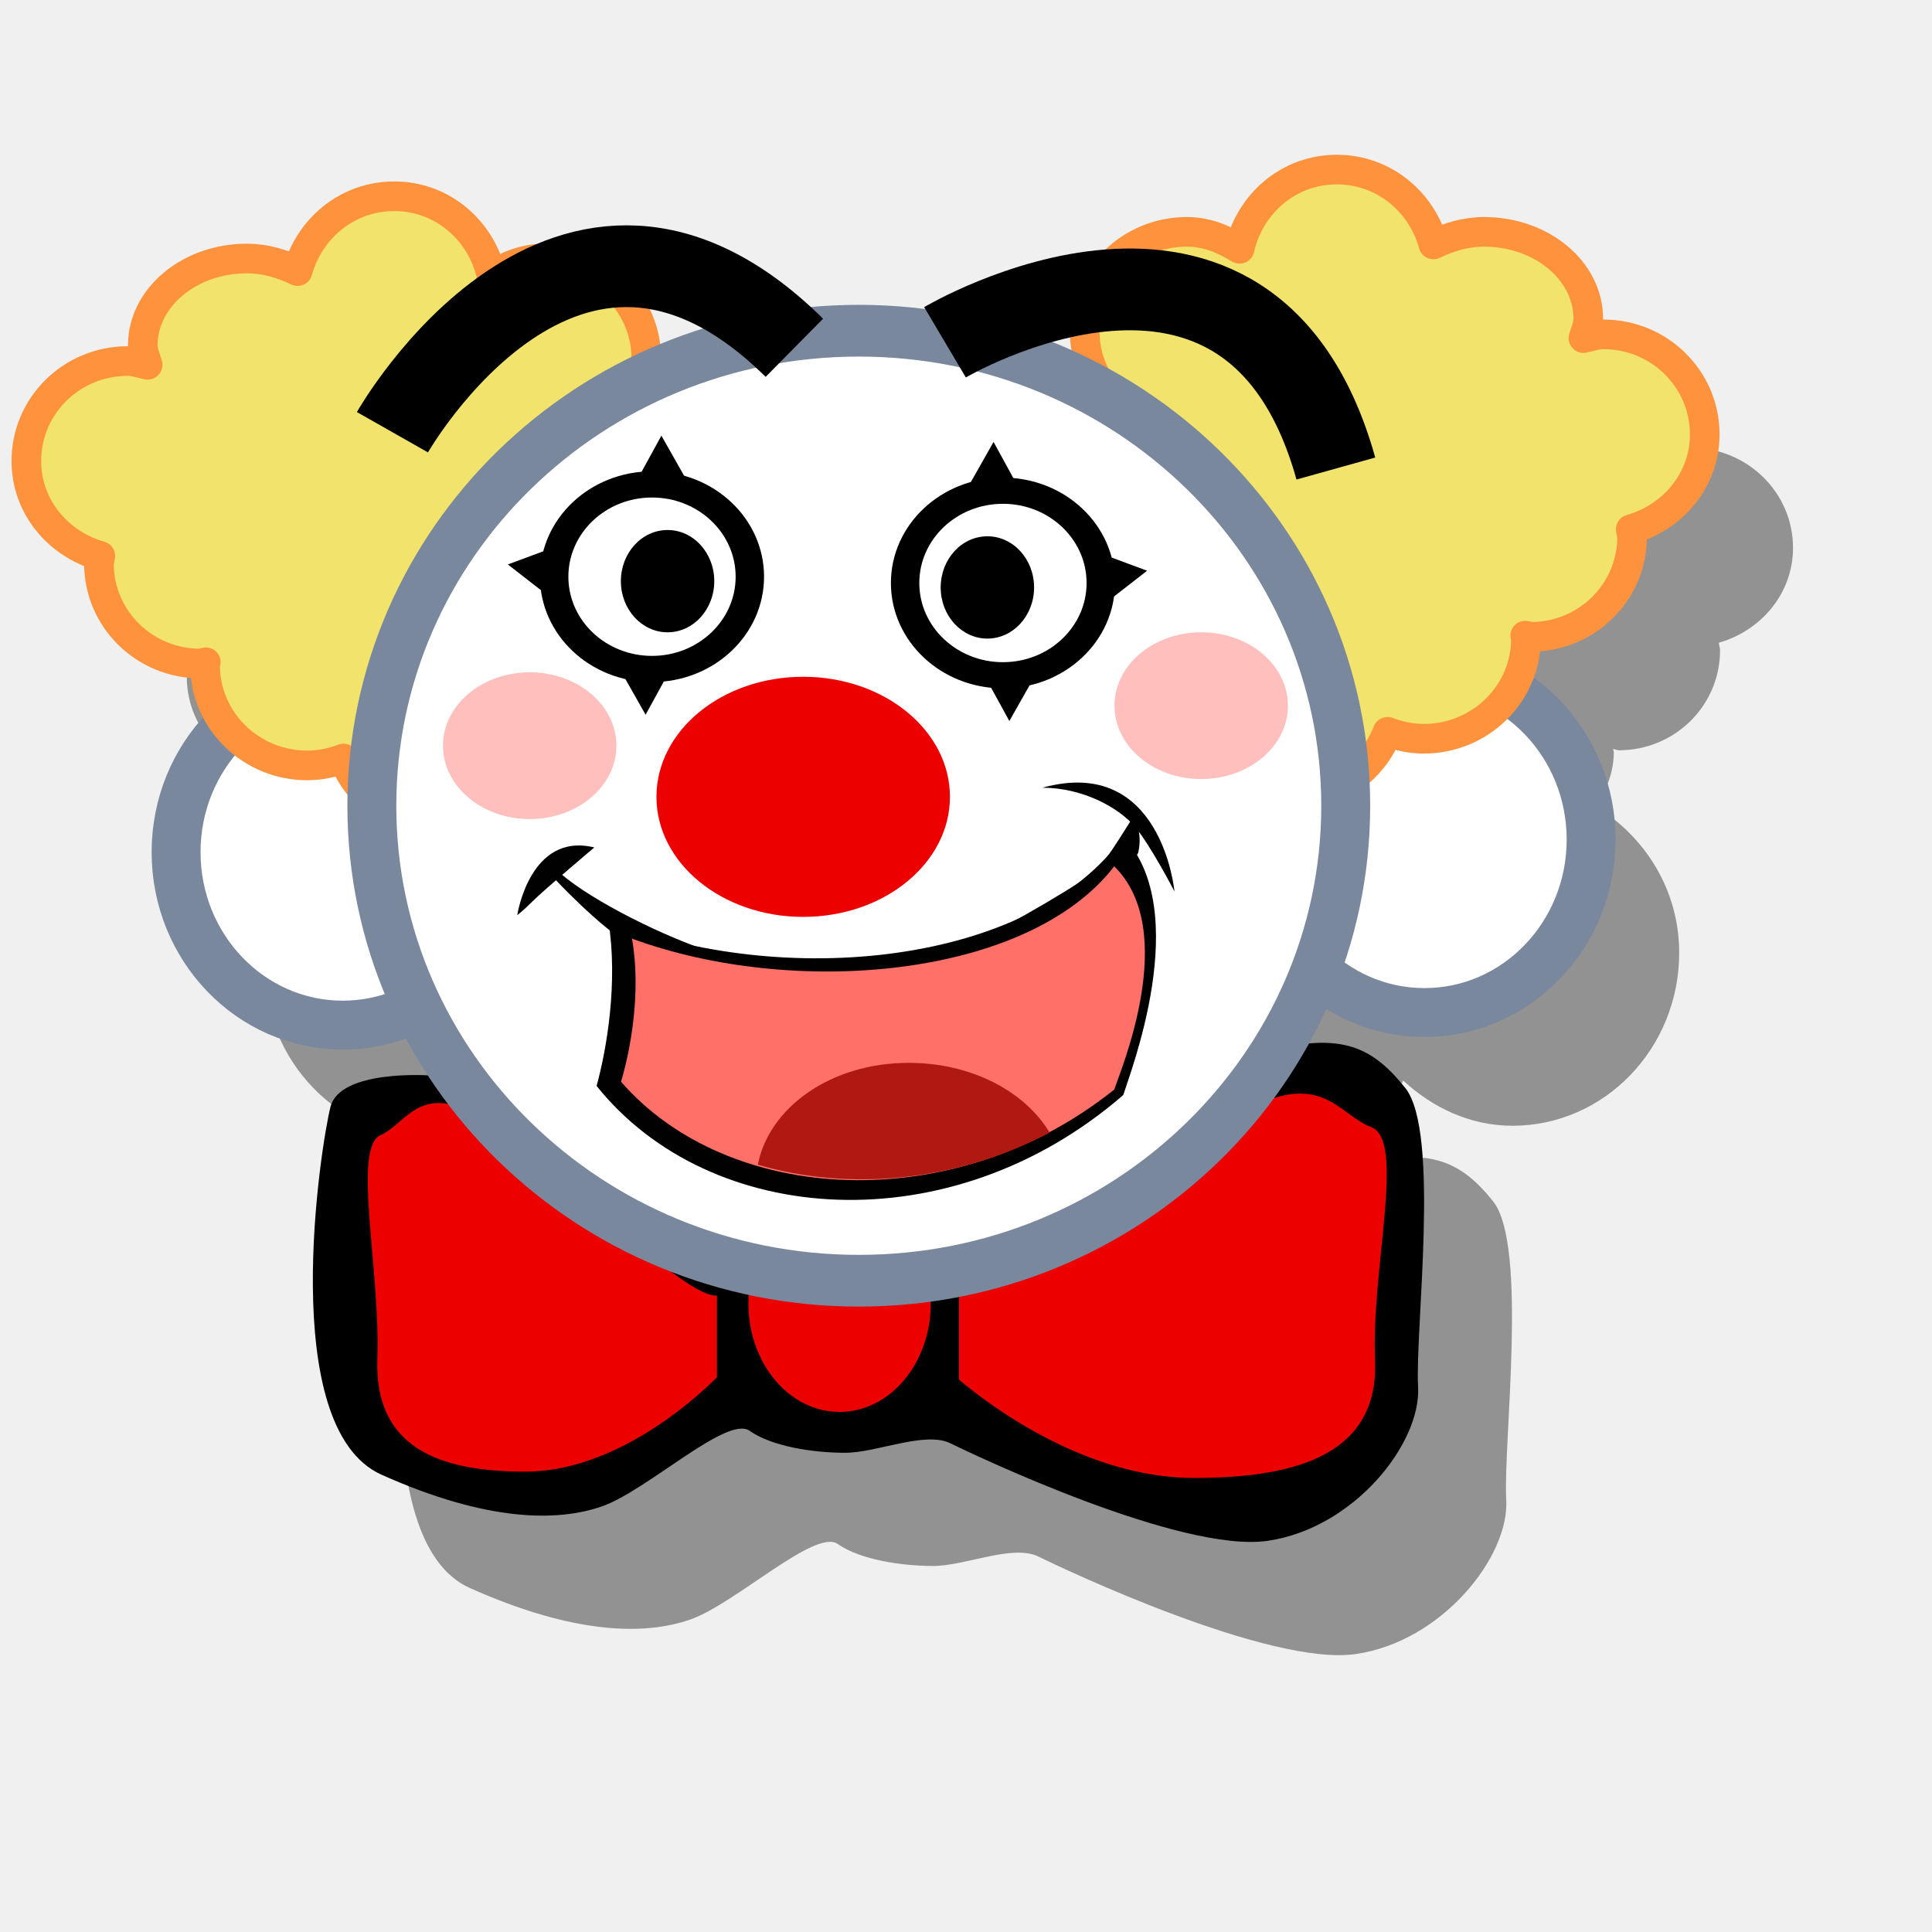
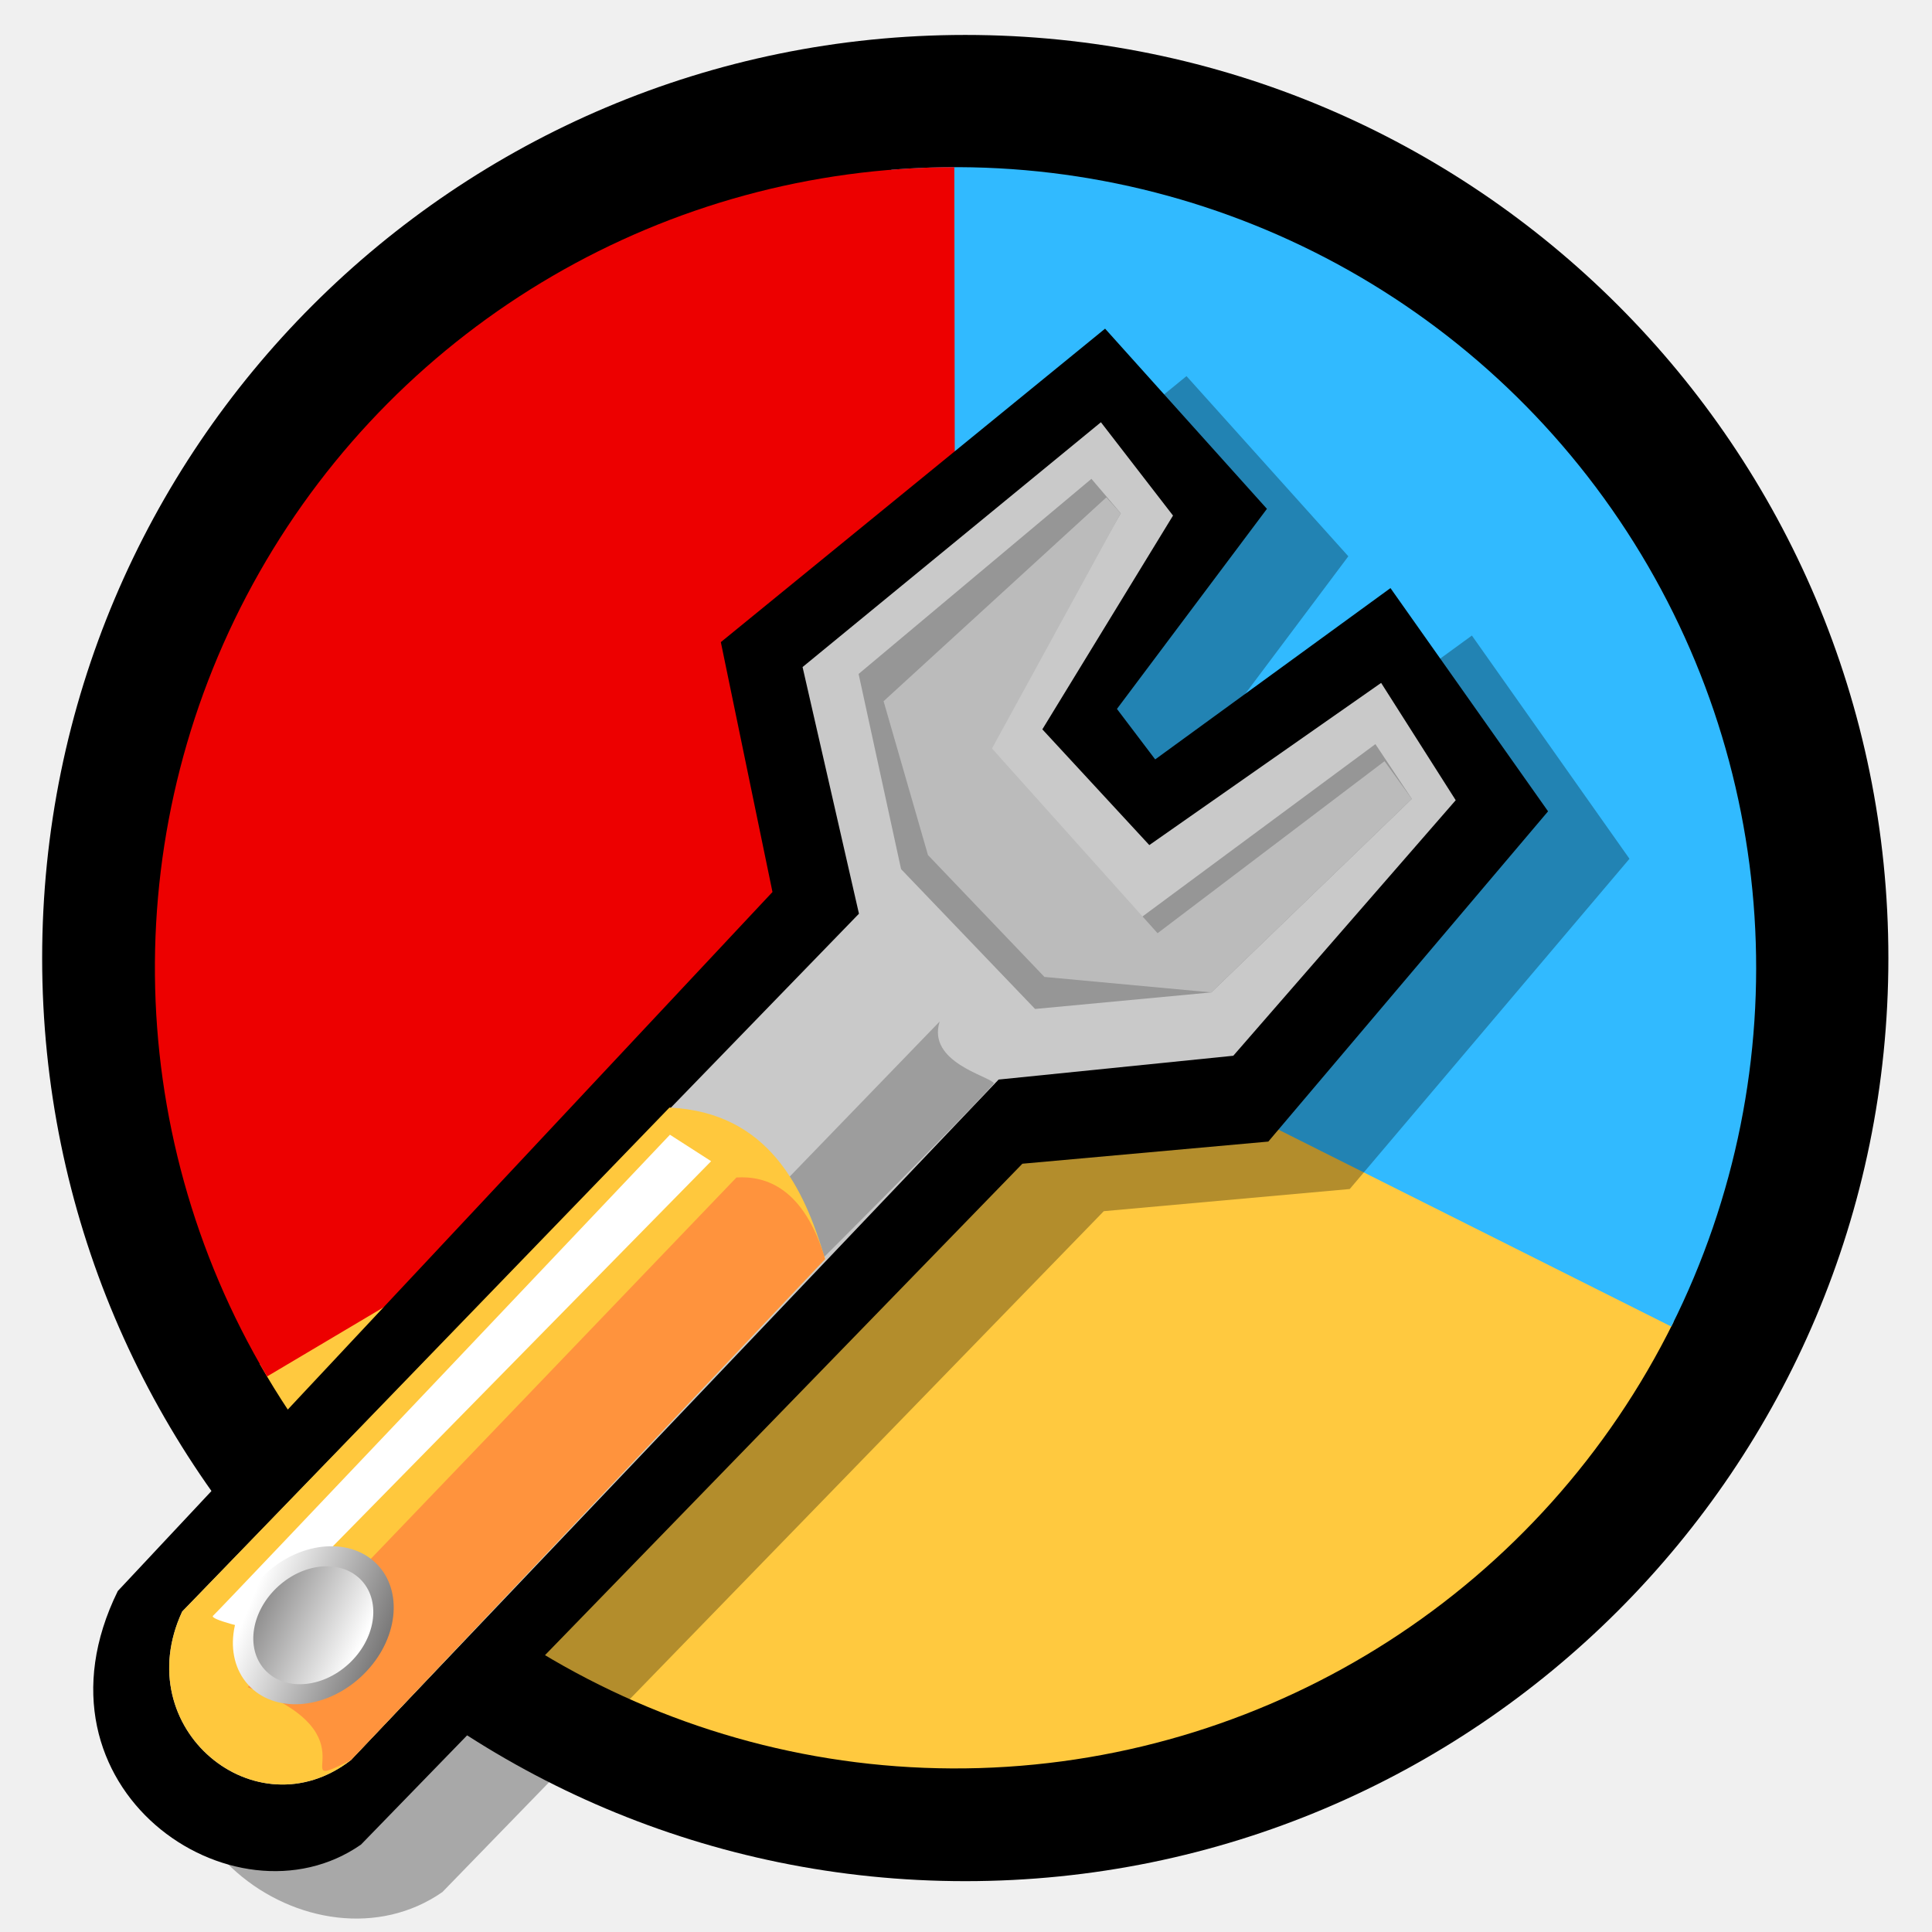
- <svg xmlns="http://www.w3.org/2000/svg" xmlns:xlink="http://www.w3.org/1999/xlink" width="72pt" height="72pt" id="svg2596">
-   <defs id="defs3">
-     <defs id="defs2609">
-       <defs id="defs550">
-         <linearGradient x1="0" y1="0" x2="1" y2="0" id="linearGradient632" gradientUnits="objectBoundingBox" spreadMethod="pad">
-           <stop style="stop-color:#ffb700;stop-opacity:1;" offset="0" id="stop633" />
-           <stop style="stop-color:#ffd58f;stop-opacity:0;" offset="1" id="stop634" />
-         </linearGradient>
-         <linearGradient x1="0" y1="0" x2="1" y2="0" id="linearGradient556" gradientUnits="objectBoundingBox" spreadMethod="pad">
-           <stop style="stop-color:#000000;stop-opacity:1;" offset="0" id="stop557" />
-           <stop style="stop-color:#bdf2ff;stop-opacity:0.384;" offset="1" id="stop558" />
-         </linearGradient>
-         <linearGradient id="linearGradient559" xlink:href="#linearGradient632" x1="60.645" y1="19.296" x2="35.371" y2="69.143" gradientUnits="userSpaceOnUse" spreadMethod="pad" />
-         <linearGradient xlink:href="#linearGradient632" id="linearGradient631" x1="85.638" y1="17.444" x2="73.916" y2="54.628" gradientUnits="userSpaceOnUse" spreadMethod="pad" gradientTransform="scale(0.740666,1.350136)" />
-       </defs>
-     </defs>
+ <svg xmlns="http://www.w3.org/2000/svg" xmlns:xlink="http://www.w3.org/1999/xlink" id="svg704" height="90" width="90" y="0" x="0" version="1.0">
+   <defs id="defs706">
+     <linearGradient xlink:href="#linearGradient554" id="linearGradient557" x1="12.924" y1="79.96" x2="8.336" y2="72.29" gradientUnits="userSpaceOnUse" spreadMethod="pad" gradientTransform="scale(1.122498,0.89087)" />
+     <linearGradient id="linearGradient554">
+       <stop style="stop-color:#666565;stop-opacity:1;" offset="0" id="stop555" />
+       <stop style="stop-color:#ffffff;stop-opacity:1;" offset="1" id="stop556" />
+     </linearGradient>
+     <linearGradient xlink:href="#linearGradient554" id="linearGradient559" x1="7.798" y1="68.656" x2="12.995" y2="78.429" gradientUnits="userSpaceOnUse" spreadMethod="pad" gradientTransform="scale(1.122498,0.89087)" />
  </defs>
-   <path style="fill:#000000;fill-opacity:0.392;fill-rule:nonzero;stroke:none;stroke-width:2.431;stroke-linecap:round;stroke-linejoin:round;stroke-miterlimit:4;stroke-opacity:1" d="M 70.812,14.062 C 68.401,14.062 66.472,15.776 65.969,18 C 65.19,17.518 64.331,17.156 63.344,17.156 C 60.553,17.156 58.281,19.381 58.281,22.125 C 58.281,23.557 58.915,24.836 59.906,25.75 C 56.171,23.447 51.805,22.062 47.062,22.062 C 43.15,22.062 39.49,23.046 36.219,24.656 C 36.329,24.256 36.5,23.872 36.5,23.438 C 36.5,20.693 34.196,18.469 31.406,18.469 C 30.419,18.469 29.591,18.831 28.812,19.312 C 28.309,17.089 26.381,15.375 23.969,15.375 C 21.636,15.375 19.738,16.979 19.156,19.094 C 18.399,18.732 17.591,18.469 16.656,18.469 C 13.8,18.469 11.469,20.403 11.469,22.781 C 11.469,23.123 11.628,23.431 11.719,23.75 C 11.39,23.684 11.068,23.562 10.719,23.562 C 7.929,23.563 5.687,25.787 5.687,28.531 C 5.688,30.795 7.269,32.65 9.375,33.25 C 9.365,33.38 9.281,33.493 9.281,33.625 C 9.281,36.369 11.554,38.594 14.344,38.594 C 14.44,38.594 14.498,38.537 14.594,38.531 C 14.592,38.586 14.562,38.632 14.562,38.688 C 14.563,39.869 15.046,40.929 15.75,41.781 C 14.157,43.348 13.125,45.514 13.125,47.969 C 13.125,52.712 16.835,56.562 21.406,56.562 C 22.765,56.562 23.993,56.134 25.125,55.531 C 25.796,56.944 26.631,58.255 27.562,59.5 C 27.105,59.385 25.719,59.062 25.719,59.062 C 25.719,59.062 21.258,58.75 20.781,60.625 C 20.304,62.5 18.098,76.562 23.344,78.906 C 28.589,81.25 32.087,81.25 34.312,80.469 C 36.538,79.688 40.512,75.938 41.625,76.719 C 42.738,77.5 44.786,77.812 46.375,77.812 C 47.965,77.812 50.322,76.719 51.594,77.344 C 52.865,77.969 63.083,82.812 67.375,82.188 C 71.667,81.562 75.003,77.344 74.844,74.531 C 74.685,71.719 75.936,61.875 74.188,59.688 C 72.572,57.667 71.036,57.044 67.688,57.812 C 68.498,56.508 69.177,55.141 69.719,53.688 C 71.181,55.037 73.047,55.938 75.156,55.938 C 79.728,55.938 83.438,52.087 83.438,47.344 C 83.438,44.193 81.72,41.558 79.281,40.062 C 79.814,39.277 80.188,38.388 80.188,37.375 C 80.188,37.32 80.158,37.274 80.156,37.219 C 80.252,37.224 80.341,37.281 80.438,37.281 C 83.228,37.281 85.469,35.057 85.469,32.312 C 85.469,32.18 85.417,32.067 85.406,31.938 C 87.512,31.337 89.094,29.483 89.094,27.219 C 89.094,24.474 86.822,22.25 84.031,22.25 C 83.682,22.25 83.391,22.371 83.062,22.438 C 83.153,22.119 83.281,21.81 83.281,21.469 C 83.281,19.09 80.982,17.156 78.125,17.156 C 77.19,17.156 76.351,17.42 75.594,17.781 C 75.012,15.666 73.146,14.062 70.812,14.062 z " id="path3398" />
-   <path style="fill:#ffffff;fill-opacity:1;fill-rule:nonzero;stroke:#7a889e;stroke-width:2.431;stroke-linecap:round;stroke-linejoin:round;stroke-miterlimit:4;stroke-opacity:1" id="path3401" d="M 83.125 48.594 A 8.281 8.594 0 1 1  66.562,48.594 A 8.281 8.594 0 1 1  83.125 48.594 z" transform="translate(-4.0625,-6.875)" />
-   <path style="fill:#ffffff;fill-opacity:1;fill-rule:nonzero;stroke:#7a889e;stroke-width:2.431;stroke-linecap:round;stroke-linejoin:round;stroke-miterlimit:4;stroke-opacity:1" id="path3402" d="M 83.125 48.594 A 8.281 8.594 0 1 1  66.562,48.594 A 8.281 8.594 0 1 1  83.125 48.594 z" transform="translate(-57.8125,-6.25)" />
-   <g id="layer1" />
-   <path style="fill:#000000;fill-opacity:1;fill-rule:evenodd;stroke:none;stroke-width:0.25pt;stroke-linecap:butt;stroke-linejoin:miter;stroke-opacity:1" d="M 21.349,53.438 C 21.349,53.438 16.898,53.125 16.421,55 C 15.944,56.875 13.719,70.938 18.964,73.281 C 24.21,75.625 27.704,75.625 29.929,74.844 C 32.154,74.062 36.131,70.312 37.243,71.094 C 38.356,71.875 40.401,72.188 41.99,72.188 C 43.58,72.188 45.959,71.094 47.23,71.719 C 48.502,72.344 58.701,77.188 62.993,76.562 C 67.285,75.938 70.623,71.719 70.464,68.906 C 70.305,66.094 71.576,56.25 69.828,54.062 C 68.079,51.875 66.49,51.25 62.516,52.344 C 58.543,53.438 47.734,61.406 46.462,60 C 45.191,58.594 32.316,56.094 29.614,55.469 C 26.912,54.844 21.349,53.438 21.349,53.438 z " id="path3403" />
-   <path style="fill:#ed0000;fill-opacity:1;fill-rule:nonzero;stroke:none;stroke-width:2.431;stroke-linecap:round;stroke-linejoin:round;stroke-miterlimit:4;stroke-opacity:1" id="path3393" d="M 50.312 71.641 A 4.531 5.391 0 1 1  41.25,71.641 A 4.531 5.391 0 1 1  50.312 71.641 z" transform="translate(-4.0625,-6.875)" />
-   <path style="fill:#f1e36c;fill-opacity:1;fill-rule:nonzero;stroke:#ff933d;stroke-width:1.473;stroke-linecap:round;stroke-linejoin:round;stroke-miterlimit:4;stroke-opacity:1" d="M 19.588,9.752 C 17.255,9.752 15.37,11.356 14.789,13.471 C 14.032,13.109 13.205,12.846 12.27,12.846 C 9.413,12.846 7.096,14.78 7.096,17.158 C 7.096,17.5 7.243,17.808 7.334,18.127 C 7.005,18.061 6.695,17.94 6.347,17.94 C 3.556,17.94 1.309,20.164 1.309,22.908 C 1.309,25.172 2.879,27.027 4.985,27.627 C 4.975,27.757 4.917,27.87 4.917,28.002 C 4.917,30.747 7.165,32.971 9.955,32.971 C 10.052,32.971 10.132,32.914 10.227,32.908 C 10.225,32.963 10.193,33.009 10.193,33.065 C 10.193,35.809 12.475,38.033 15.265,38.033 C 15.903,38.033 16.508,37.902 17.069,37.69 C 17.793,39.566 19.607,40.908 21.767,40.908 C 24.557,40.908 26.805,38.684 26.805,35.94 C 26.805,35.797 26.749,35.673 26.737,35.533 L 27.316,35.627 L 31.401,24.127 L 31.162,21.908 L 30.447,21.471 C 31.457,20.555 32.115,19.263 32.115,17.815 C 32.115,15.07 29.834,12.846 27.043,12.846 C 26.056,12.846 25.201,13.208 24.422,13.69 C 23.919,11.466 22,9.752 19.588,9.752 z " id="path3404" />
-   <path style="fill:#f1e36c;fill-opacity:1;fill-rule:nonzero;stroke:#ff933d;stroke-width:1.473;stroke-linecap:round;stroke-linejoin:round;stroke-miterlimit:4;stroke-opacity:1" d="M 66.427,8.426 C 68.76,8.426 70.645,10.03 71.226,12.145 C 71.984,11.784 72.811,11.52 73.745,11.52 C 76.602,11.52 78.92,13.454 78.92,15.833 C 78.92,16.174 78.772,16.483 78.681,16.801 C 79.01,16.735 79.32,16.614 79.668,16.614 C 82.459,16.614 84.707,18.838 84.707,21.583 C 84.707,23.847 83.136,25.701 81.03,26.301 C 81.04,26.431 81.098,26.544 81.098,26.676 C 81.098,29.421 78.85,31.645 76.06,31.645 C 75.963,31.645 75.883,31.588 75.788,31.583 C 75.79,31.638 75.822,31.683 75.822,31.739 C 75.822,34.483 73.54,36.708 70.75,36.708 C 70.112,36.708 69.508,36.576 68.946,36.364 C 68.222,38.24 66.408,39.583 64.248,39.583 C 61.458,39.583 59.21,37.358 59.21,34.614 C 59.21,34.471 59.266,34.347 59.278,34.208 L 58.699,34.301 L 54.615,22.801 L 54.853,20.583 L 55.568,20.145 C 54.558,19.229 53.9,17.937 53.9,16.489 C 53.9,13.744 56.181,11.52 58.972,11.52 C 59.959,11.52 60.814,11.882 61.593,12.364 C 62.096,10.14 64.015,8.426 66.427,8.426 z " id="path3405" />
-   <path style="fill:#ed0000;fill-opacity:1;fill-rule:evenodd;stroke:none;stroke-width:0.25pt;stroke-linecap:butt;stroke-linejoin:miter;stroke-opacity:1" d="M 35.625,68.438 C 34.375,69.688 30.469,73.125 26.094,73.125 C 21.719,73.125 18.594,71.875 18.75,67.5 C 18.906,63.125 17.5,57.031 18.906,56.406 C 20.312,55.781 20.938,53.438 24.531,55.938 C 28.125,58.438 34.062,64.531 35.625,64.375 L 35.625,68.438 z " id="path3395" />
-   <path style="fill:#ed0000;fill-opacity:1;fill-rule:evenodd;stroke:none;stroke-width:0.25pt;stroke-linecap:butt;stroke-linejoin:miter;stroke-opacity:1" d="M 47.65,68.55 C 49.182,69.853 53.967,73.438 59.327,73.438 C 64.688,73.438 68.516,72.134 68.325,67.573 C 68.133,63.011 69.856,56.657 68.133,56.006 C 66.41,55.354 65.645,52.91 61.242,55.517 C 56.839,58.124 49.565,64.477 47.65,64.314 L 47.65,68.55 z " id="path3394" />
-   <path style="fill:#ffffff;fill-opacity:1;fill-rule:nonzero;stroke:#7a889e;stroke-width:2.431;stroke-linecap:round;stroke-linejoin:round;stroke-miterlimit:4;stroke-opacity:1" id="path3406" d="M 72.257 45.585 A 24.196 22.318 0 1 1  23.865,45.585 A 24.196 22.318 0 1 1  72.257 45.585 z" transform="matrix(1,0,0,1.057585,-5.388325,-8.174179)" />
-   <path style="fill:#ed0000;fill-opacity:1;fill-rule:nonzero;stroke:none;stroke-width:1.411;stroke-linecap:round;stroke-linejoin:round;stroke-miterlimit:4;stroke-opacity:1" id="path2607" d="M 49.939 46.469 A 5.966 5.966 0 1 1  38.007,46.469 A 5.966 5.966 0 1 1  49.939 46.469 z" transform="matrix(1.222222,0,0,1,-13.83432,-6.875)" />
-   <path style="fill:#ffbfbc;fill-opacity:1;fill-rule:nonzero;stroke:none;stroke-width:1.411;stroke-linecap:round;stroke-linejoin:round;stroke-miterlimit:4;stroke-opacity:1" id="path2734" d="M 68.059 41.939 A 4.309 3.646 0 1 1  59.441,41.939 A 4.309 3.646 0 1 1  68.059 41.939 z" transform="translate(-4.0625,-6.875)" />
-   <path style="fill:#ffbfbc;fill-opacity:1;fill-rule:nonzero;stroke:none;stroke-width:1.411;stroke-linecap:round;stroke-linejoin:round;stroke-miterlimit:4;stroke-opacity:1" id="path2733" d="M 68.059 41.939 A 4.309 3.646 0 1 1  59.441,41.939 A 4.309 3.646 0 1 1  68.059 41.939 z" transform="translate(-37.4291,-4.886262)" />
-   <g id="g3367" transform="translate(-4.0625,-6.875)">
-     <path style="fill:#ffffff;fill-opacity:1;fill-rule:nonzero;stroke:#000000;stroke-width:1.411;stroke-linecap:round;stroke-linejoin:round;stroke-miterlimit:4;stroke-opacity:1" id="path3368" d="M 41.322 35.089 A 4.861 4.972 0 1 1  31.599,35.089 A 4.861 4.972 0 1 1  41.322 35.089 z" transform="matrix(1,0,0,0.92216,0,3.173244)" />
-     <path style="fill:#000000;fill-opacity:1;fill-rule:nonzero;stroke:none;stroke-width:1.411;stroke-linecap:round;stroke-linejoin:round;stroke-miterlimit:4;stroke-opacity:1" id="path3369" d="M 39.554 35.752 A 1.436 1.657 0 1 1  36.681,35.752 A 1.436 1.657 0 1 1  39.554 35.752 z" transform="matrix(1.615385,0,0,1.533334,-24.34079,-19.06755)" />
-     <path style="fill:#000000;fill-opacity:1;fill-rule:evenodd;stroke:none;stroke-width:0.25pt;stroke-linecap:butt;stroke-linejoin:miter;stroke-opacity:1" d="M 32.031,33.906 L 29.297,34.922 L 31.406,36.562 L 31.641,34.141" id="path3370" />
-     <path style="fill:#000000;fill-opacity:1;fill-rule:evenodd;stroke:none;stroke-width:0.25pt;stroke-linecap:butt;stroke-linejoin:miter;stroke-opacity:1" d="M 38.364,31.061 L 36.927,28.522 L 35.643,30.866 L 38.071,30.712" id="path3371" />
-     <path style="fill:#000000;fill-opacity:1;fill-rule:evenodd;stroke:none;stroke-width:0.25pt;stroke-linecap:butt;stroke-linejoin:miter;stroke-opacity:1" d="M 34.705,39.851 L 36.142,42.389 L 37.427,40.046 L 34.999,40.199" id="path3372" />
+   <path transform="matrix(1.784092,0,0,1.784092,-67.86543,-6.657617)" d="M 87.346 28.747 A 24.103 24.103 0 1 1  39.14,28.747 A 24.103 24.103 0 1 1  87.346 28.747 z" id="path2193" style="fill:#000000;fill-opacity:1;stroke:none;stroke-width:0;stroke-linecap:round;stroke-linejoin:miter;stroke-miterlimit:4;stroke-dasharray:none;stroke-opacity:1" />
+   <path transform="matrix(1.547397,0,0,1.547397,-53.35009,0.6007034)" d="M 84.861,39.406 A 24.103,24.103 0 0 1 42.299,40.676 L 63.243,28.747 z" id="path3185" style="fill:#ffc93f;fill-opacity:1;stroke:none;stroke-width:0;stroke-linecap:round;stroke-linejoin:miter;stroke-miterlimit:4;stroke-dasharray:none;stroke-opacity:1" />
+   <path style="fill:#31baff;fill-opacity:1;stroke:none;stroke-width:0;stroke-linecap:round;stroke-linejoin:miter;stroke-miterlimit:4;stroke-dasharray:none;stroke-opacity:1" id="path2171" d="M 61.309,4.722 A 24.103,24.103 0 0 1 84.791,39.547 L 63.243,28.747 z" transform="matrix(1.547397,0,0,1.547397,-53.35009,0.6007034)" />
+   <path transform="matrix(1.547397,0,0,1.547397,-53.35009,0.6007034)" d="M 42.517,41.05 A 24.103,24.103 0 0 1 63.207,4.644 L 63.243,28.747 z" id="path2173" style="fill:#ed0000;fill-opacity:1;stroke:none;stroke-width:0;stroke-linecap:round;stroke-linejoin:miter;stroke-miterlimit:4;stroke-dasharray:none;stroke-opacity:1" />
+   <g id="g650" transform="matrix(0.9008302,-0.1959949,0.1959949,0.9008302,-10.18391,25.36352)">
+     <defs id="defs550" />
+     <path style="fill:#000000;fill-opacity:0.3;fill-rule:evenodd;stroke:none" d="M 55.283,50.579 11.846,78.006 C 3.998,81.112 -5.753,71.349 1.755,62.353 L 45.046,33.923 45.192,20.586 69.47,8.845 76.051,19.847 65.667,28.4 67.13,31.403 81.755,25.268 87.605,38.421 68.739,52.181 z" id="path570" transform="matrix(0.920161,0,0,0.966658,7.26221,-1.76816)" />
+     <path style="fill:#000000;fill-opacity:1;fill-rule:evenodd;stroke:none" d="M 55.283,50.579 11.846,78.006 C 3.998,81.112 -5.753,71.349 1.755,62.353 L 45.046,33.923 45.192,20.586 69.47,8.845 76.051,19.847 65.667,28.4 67.13,31.403 81.755,25.268 87.605,38.421 68.739,52.181 z" id="path569" transform="matrix(0.920161,0,0,0.966658,3.752153,-4.985714)" />
+     <path style="fill:#c9c9c9;fill-opacity:1;fill-rule:evenodd;stroke:none" d="m 54.991,46.124 -42.706,28.958 c -5.948,2.828 -11.603,-4.29 -7.313,-9.945 l 44.461,-29.543 -0.146,-13.894 18.867,-9.653 2.779,5.85 -9.507,9.945 4.388,7.459 14.333,-5.996 2.632,7.166 -14.918,11.115 z" id="path552" transform="matrix(0.920161,0,0,0.920161,3.752153,-2.945213)" />
+     <path style="fill:#9d9d9d;fill-opacity:1;fill-rule:evenodd;stroke:none" d="m 54.698,46.27 c -0.146,-0.439 -3.364,-1.901 -2.194,-3.949 l -14.04,9.36 c 0.292,1.462 1.609,3.949 1.609,4.095 0,0.146 14.187,-9.068 14.625,-9.506 z" id="path566" transform="matrix(0.920161,0,0,0.920161,3.752153,-2.945213)" />
+     <path style="fill:#ffc83d;fill-opacity:1;fill-rule:evenodd;stroke:none" d="m 43.583,53.729 -31.298,21.353 c -5.948,2.828 -11.603,-4.29 -7.313,-9.945 l 32.029,-21.353 c 5.265,1.414 6.289,5.899 6.581,9.945 z" id="path562" transform="matrix(0.920161,0,0,0.920161,3.752153,-2.945213)" />
+     <path style="fill:#ffffff;fill-opacity:1;fill-rule:evenodd;stroke:none" d="m 38.611,47.148 -30.128,19.744 c 0,0 -2.194,-1.024 -1.901,-1.17 0.293,-0.146 30.128,-20.475 30.128,-20.475 z" id="path568" transform="matrix(0.920161,0,0,0.920161,3.752153,-2.945213)" />
+     <path style="fill:#ff933d;fill-opacity:1;fill-rule:evenodd;stroke:none" d="m 43.583,53.729 -31.298,21.353 c -4.193,1.073 1.853,-0.926 -4.68,-5.119 l 32.175,-21.645 c 1.609,0.244 3.51,1.365 3.803,5.411 z" id="path567" transform="matrix(0.920161,0,0,0.920161,3.752153,-2.945213)" />
+     <path transform="matrix(0.837932,-0.483709,0.480913,0.842803,-27.39991,8.07806)" style="font-size:12px;fill:url(#linearGradient557);fill-rule:evenodd;stroke-width:1pt" d="m 16.234,67.185 c 0,2.018 -2.064,3.656 -4.607,3.656 -2.543,0 -4.607,-1.638 -4.607,-3.656 0,-2.018 2.064,-3.656 4.607,-3.656 2.543,0 4.607,1.638 4.607,3.656 z" id="path561" />
+     <path transform="matrix(0.625296,-0.360962,0.358875,0.628931,-16.72849,21.01979)" style="font-size:12px;fill:url(#linearGradient559);fill-rule:evenodd;stroke-width:1pt" d="m 16.234,67.185 c 0,2.018 -2.064,3.656 -4.607,3.656 -2.543,0 -4.607,-1.638 -4.607,-3.656 0,-2.018 2.064,-3.656 4.607,-3.656 2.543,0 4.607,1.638 4.607,3.656 z" id="path560" />
+     <path style="fill:#969696;fill-opacity:1;fill-rule:evenodd;stroke:none" d="m 66.984,14.973 -14.771,7.751 0,10.969 5.558,9.068 9.653,1.17 13.017,-8.044 -1.316,-3.364 -14.625,6.581 -6.289,-10.969 9.945,-10.969 z" id="path564" transform="matrix(0.920161,0,0,0.920161,3.752153,-2.945213)" />
+     <path style="fill:#bbbbbb;fill-opacity:1;fill-rule:evenodd;stroke:none" d="m 67.569,16.142 -14.333,8.336 0.585,8.775 4.826,7.898 8.775,2.779 13.017,-8.044 -1.024,-2.34 -14.187,6.581 -6.728,-11.846 9.653,-11.115 z" id="path565" transform="matrix(0.920161,0,0,0.920161,3.752153,-2.945213)" />
  </g>
-   <g id="g3361" transform="matrix(-1,0,0,1,86.29614,-6.5625)">
-     <path style="fill:#ffffff;fill-opacity:1;fill-rule:nonzero;stroke:#000000;stroke-width:1.411;stroke-linecap:round;stroke-linejoin:round;stroke-miterlimit:4;stroke-opacity:1" id="path2735" d="M 41.322 35.089 A 4.861 4.972 0 1 1  31.599,35.089 A 4.861 4.972 0 1 1  41.322 35.089 z" transform="matrix(1,0,0,0.92216,0,3.173244)" />
-     <path style="fill:#000000;fill-opacity:1;fill-rule:nonzero;stroke:none;stroke-width:1.411;stroke-linecap:round;stroke-linejoin:round;stroke-miterlimit:4;stroke-opacity:1" id="path2736" d="M 39.554 35.752 A 1.436 1.657 0 1 1  36.681,35.752 A 1.436 1.657 0 1 1  39.554 35.752 z" transform="matrix(1.615385,0,0,1.533334,-24.34079,-19.06755)" />
-     <path style="fill:#000000;fill-opacity:1;fill-rule:evenodd;stroke:none;stroke-width:0.25pt;stroke-linecap:butt;stroke-linejoin:miter;stroke-opacity:1" d="M 32.031,33.906 L 29.297,34.922 L 31.406,36.562 L 31.641,34.141" id="path3359" />
-     <path style="fill:#000000;fill-opacity:1;fill-rule:evenodd;stroke:none;stroke-width:0.25pt;stroke-linecap:butt;stroke-linejoin:miter;stroke-opacity:1" d="M 38.364,31.061 L 36.927,28.522 L 35.643,30.866 L 38.071,30.712" id="path3360" />
-     <path style="fill:#000000;fill-opacity:1;fill-rule:evenodd;stroke:none;stroke-width:0.25pt;stroke-linecap:butt;stroke-linejoin:miter;stroke-opacity:1" d="M 34.705,39.851 L 36.142,42.389 L 37.427,40.046 L 34.999,40.199" id="path3358" />
-   </g>
-   <path style="fill:#020101;fill-opacity:1;fill-rule:evenodd;stroke:none;stroke-width:0.25pt;stroke-linecap:butt;stroke-linejoin:miter;stroke-opacity:1" d="M 30.226,45.729 C 38.866,49.166 51.244,47.99 55.814,41.568 C 59.303,45.276 56.146,53.327 55.814,54.412 C 47.257,61.829 35.293,61.015 29.644,53.96 C 30.143,52.151 30.724,48.804 30.226,45.729 z " id="path3377" />
-   <path style="fill:#020101;fill-opacity:1;fill-rule:evenodd;stroke:none;stroke-width:0.25pt;stroke-linecap:butt;stroke-linejoin:miter;stroke-opacity:1" d="M 27.891,43.438 C 29.453,44.766 32.969,46.562 35.703,47.422 C 38.438,48.281 44.297,48.906 47.422,47.344 C 50.547,45.781 54.062,43.672 54.531,43.203 C 55,42.734 56.328,40.547 56.328,40.547 C 56.328,40.547 56.797,41.328 56.562,42.344 C 56.328,43.359 47.266,47.812 43.828,48.672 C 40.391,49.531 33.125,47.891 31.484,47.031 C 29.844,46.172 27.344,43.438 27.344,43.438 L 27.891,43.438 z " id="path3380" />
-   <path style="fill:#ff7068;fill-opacity:1;fill-rule:evenodd;stroke:none;stroke-width:0.25pt;stroke-linecap:butt;stroke-linejoin:miter;stroke-opacity:1" d="M 31.404,46.641 C 39.495,49.609 51.086,48.594 55.365,43.047 C 58.632,46.25 55.676,53.203 55.365,54.141 C 47.352,60.547 36.149,59.844 30.859,53.75 C 31.326,52.188 31.871,49.297 31.404,46.641 z " id="path3373" />
-   <path style="fill:#b01911;fill-opacity:1;fill-rule:nonzero;stroke:none;stroke-width:1.411;stroke-linecap:round;stroke-linejoin:round;stroke-miterlimit:4;stroke-opacity:1" d="M 45.156,52.812 C 41.277,52.812 38.211,55.033 37.656,57.875 C 42.117,59.176 47.416,58.766 52.156,56.281 C 50.938,54.244 48.283,52.812 45.156,52.812 z " id="path3374" />
-   <path style="fill:#020101;fill-opacity:1;fill-rule:evenodd;stroke:none;stroke-width:0.25pt;stroke-linecap:butt;stroke-linejoin:miter;stroke-opacity:1" d="M 29.531,42.109 C 29.531,42.109 27.031,44.219 26.484,44.766 C 25.938,45.312 25.703,45.469 25.703,45.469 C 25.703,45.469 26.328,41.328 29.531,42.109 z " id="path3378" />
-   <path style="fill:#020101;fill-opacity:1;fill-rule:evenodd;stroke:none;stroke-width:0.25pt;stroke-linecap:butt;stroke-linejoin:miter;stroke-opacity:1" d="M 51.797,39.141 C 53.828,39.141 55.625,40.156 56.406,41.094 C 57.188,42.031 58.359,44.297 58.359,44.297 C 58.359,44.297 57.734,37.5 51.797,39.141 z " id="path3379" />
-   <path style="fill:none;fill-opacity:0.75;fill-rule:evenodd;stroke:#000000;stroke-width:4.062;stroke-linecap:butt;stroke-linejoin:miter;stroke-miterlimit:4;stroke-opacity:1" d="M 19.5,21.477 C 19.5,21.477 28.2,6.149 39.472,17.281" id="path3400" />
-   <path style="fill:none;fill-opacity:0.75;fill-rule:evenodd;stroke:#000000;stroke-width:4.062;stroke-linecap:butt;stroke-linejoin:miter;stroke-miterlimit:4;stroke-opacity:1" d="M 46.957,17.008 C 46.957,17.008 62.119,8.022 66.378,23.281" id="path3399" />
</svg>
